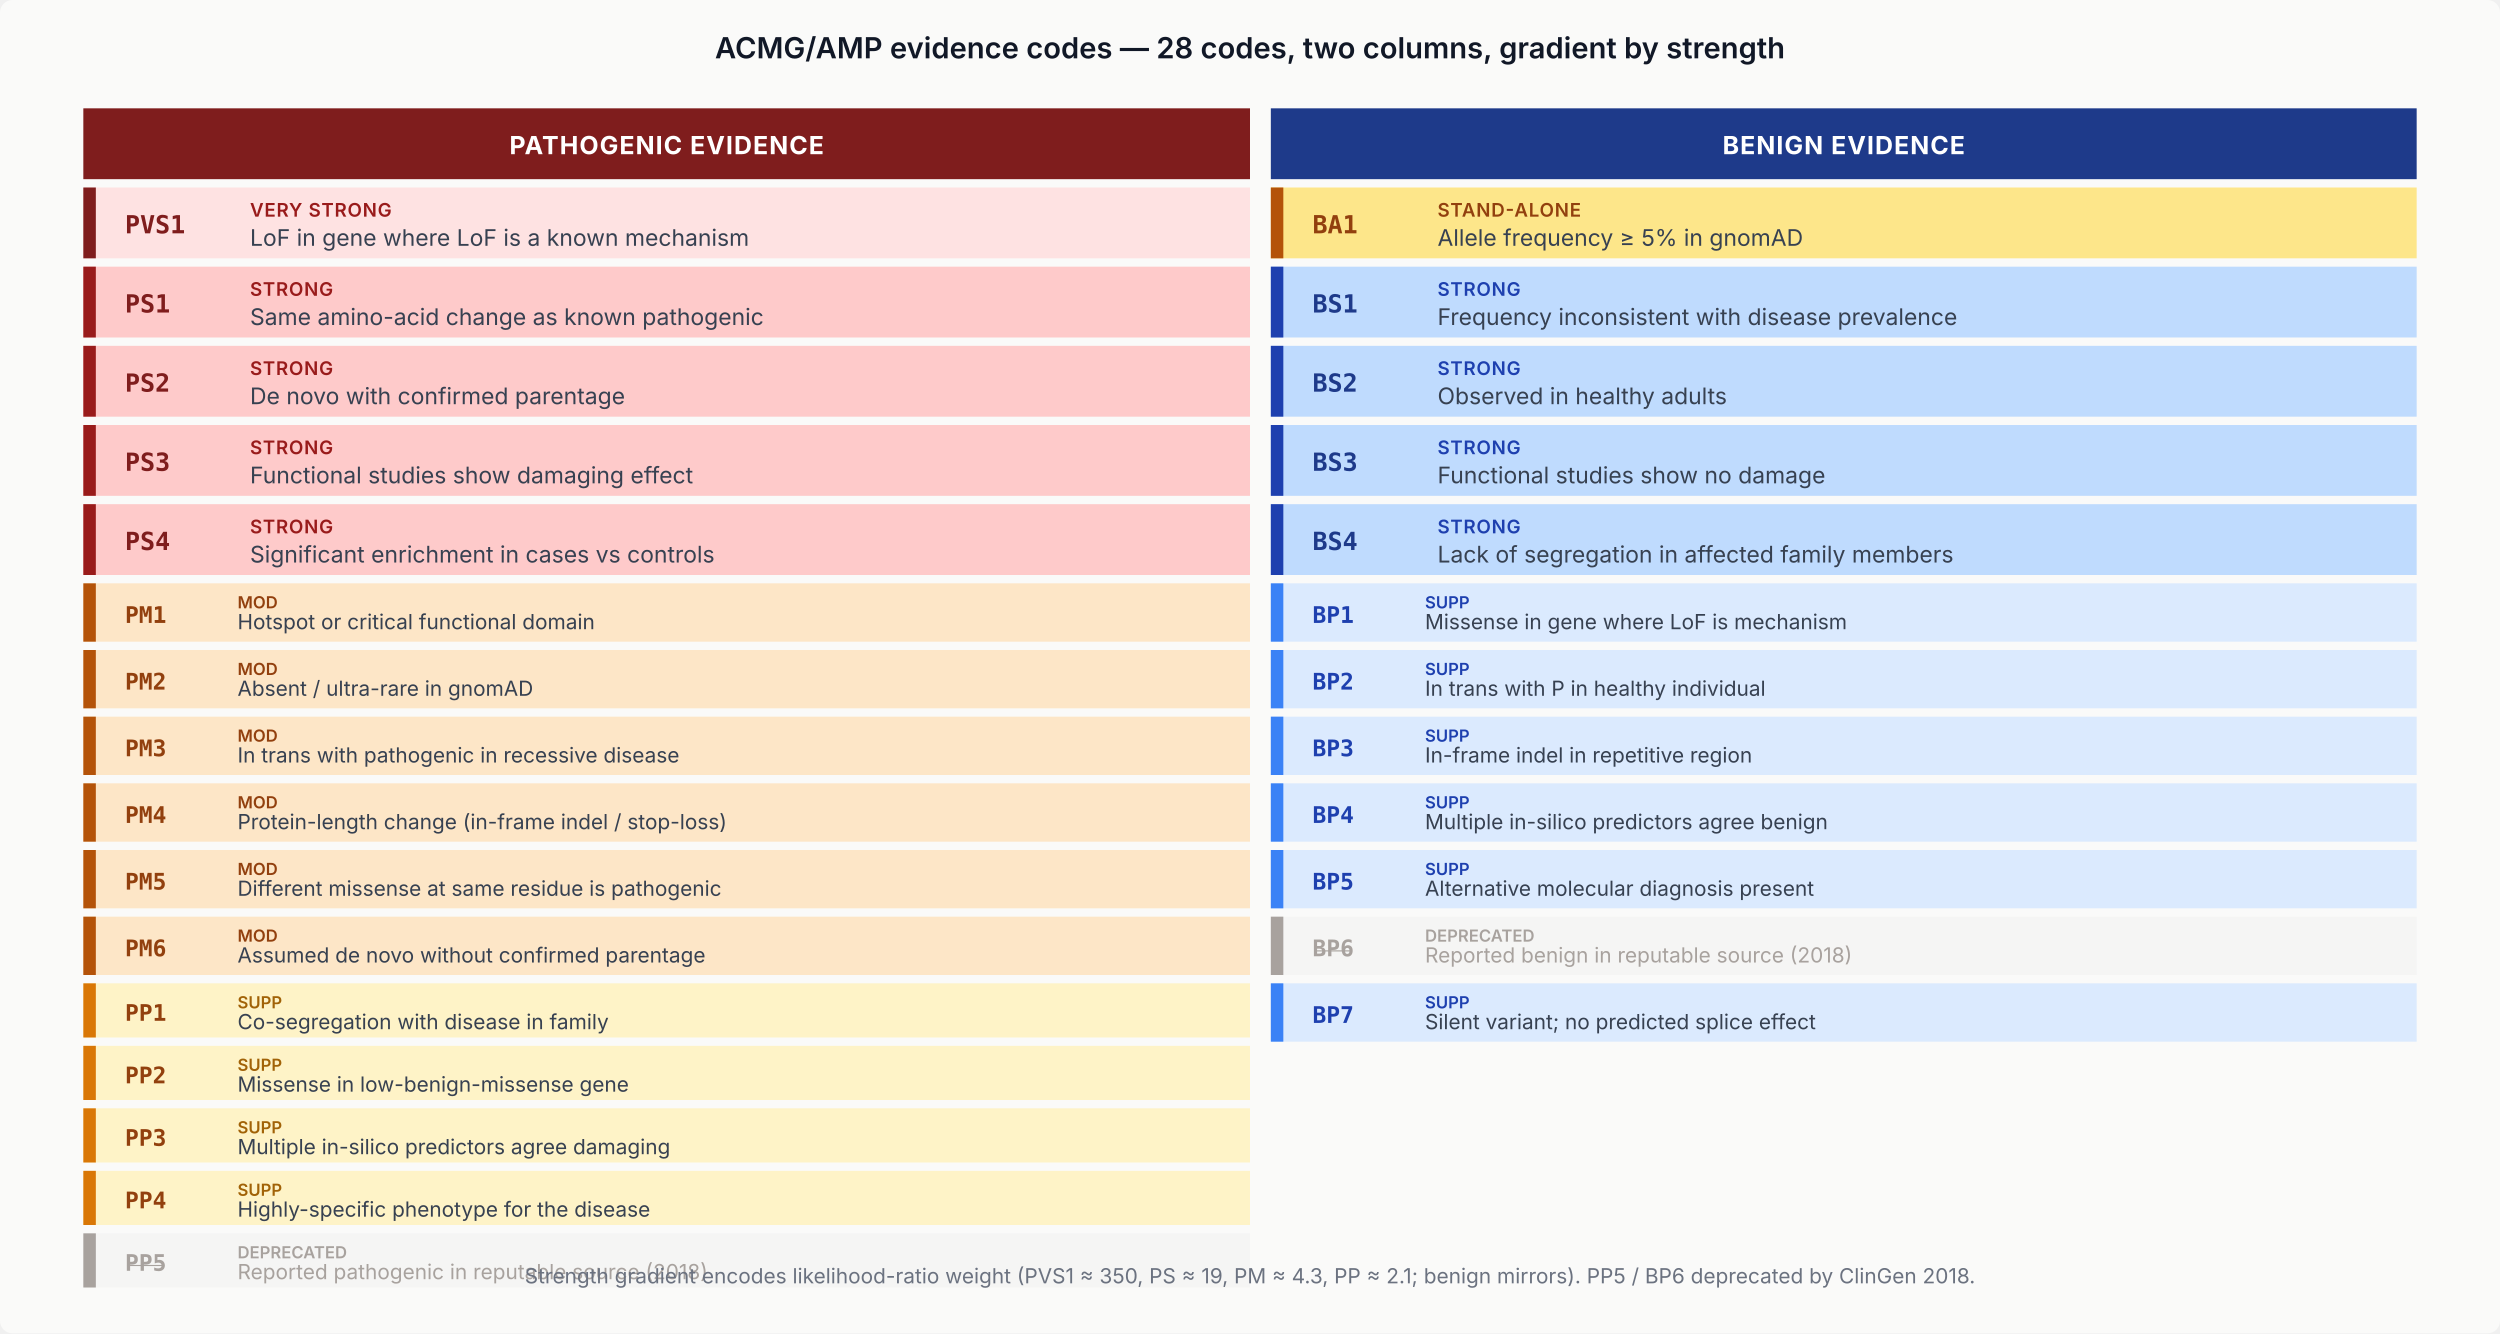
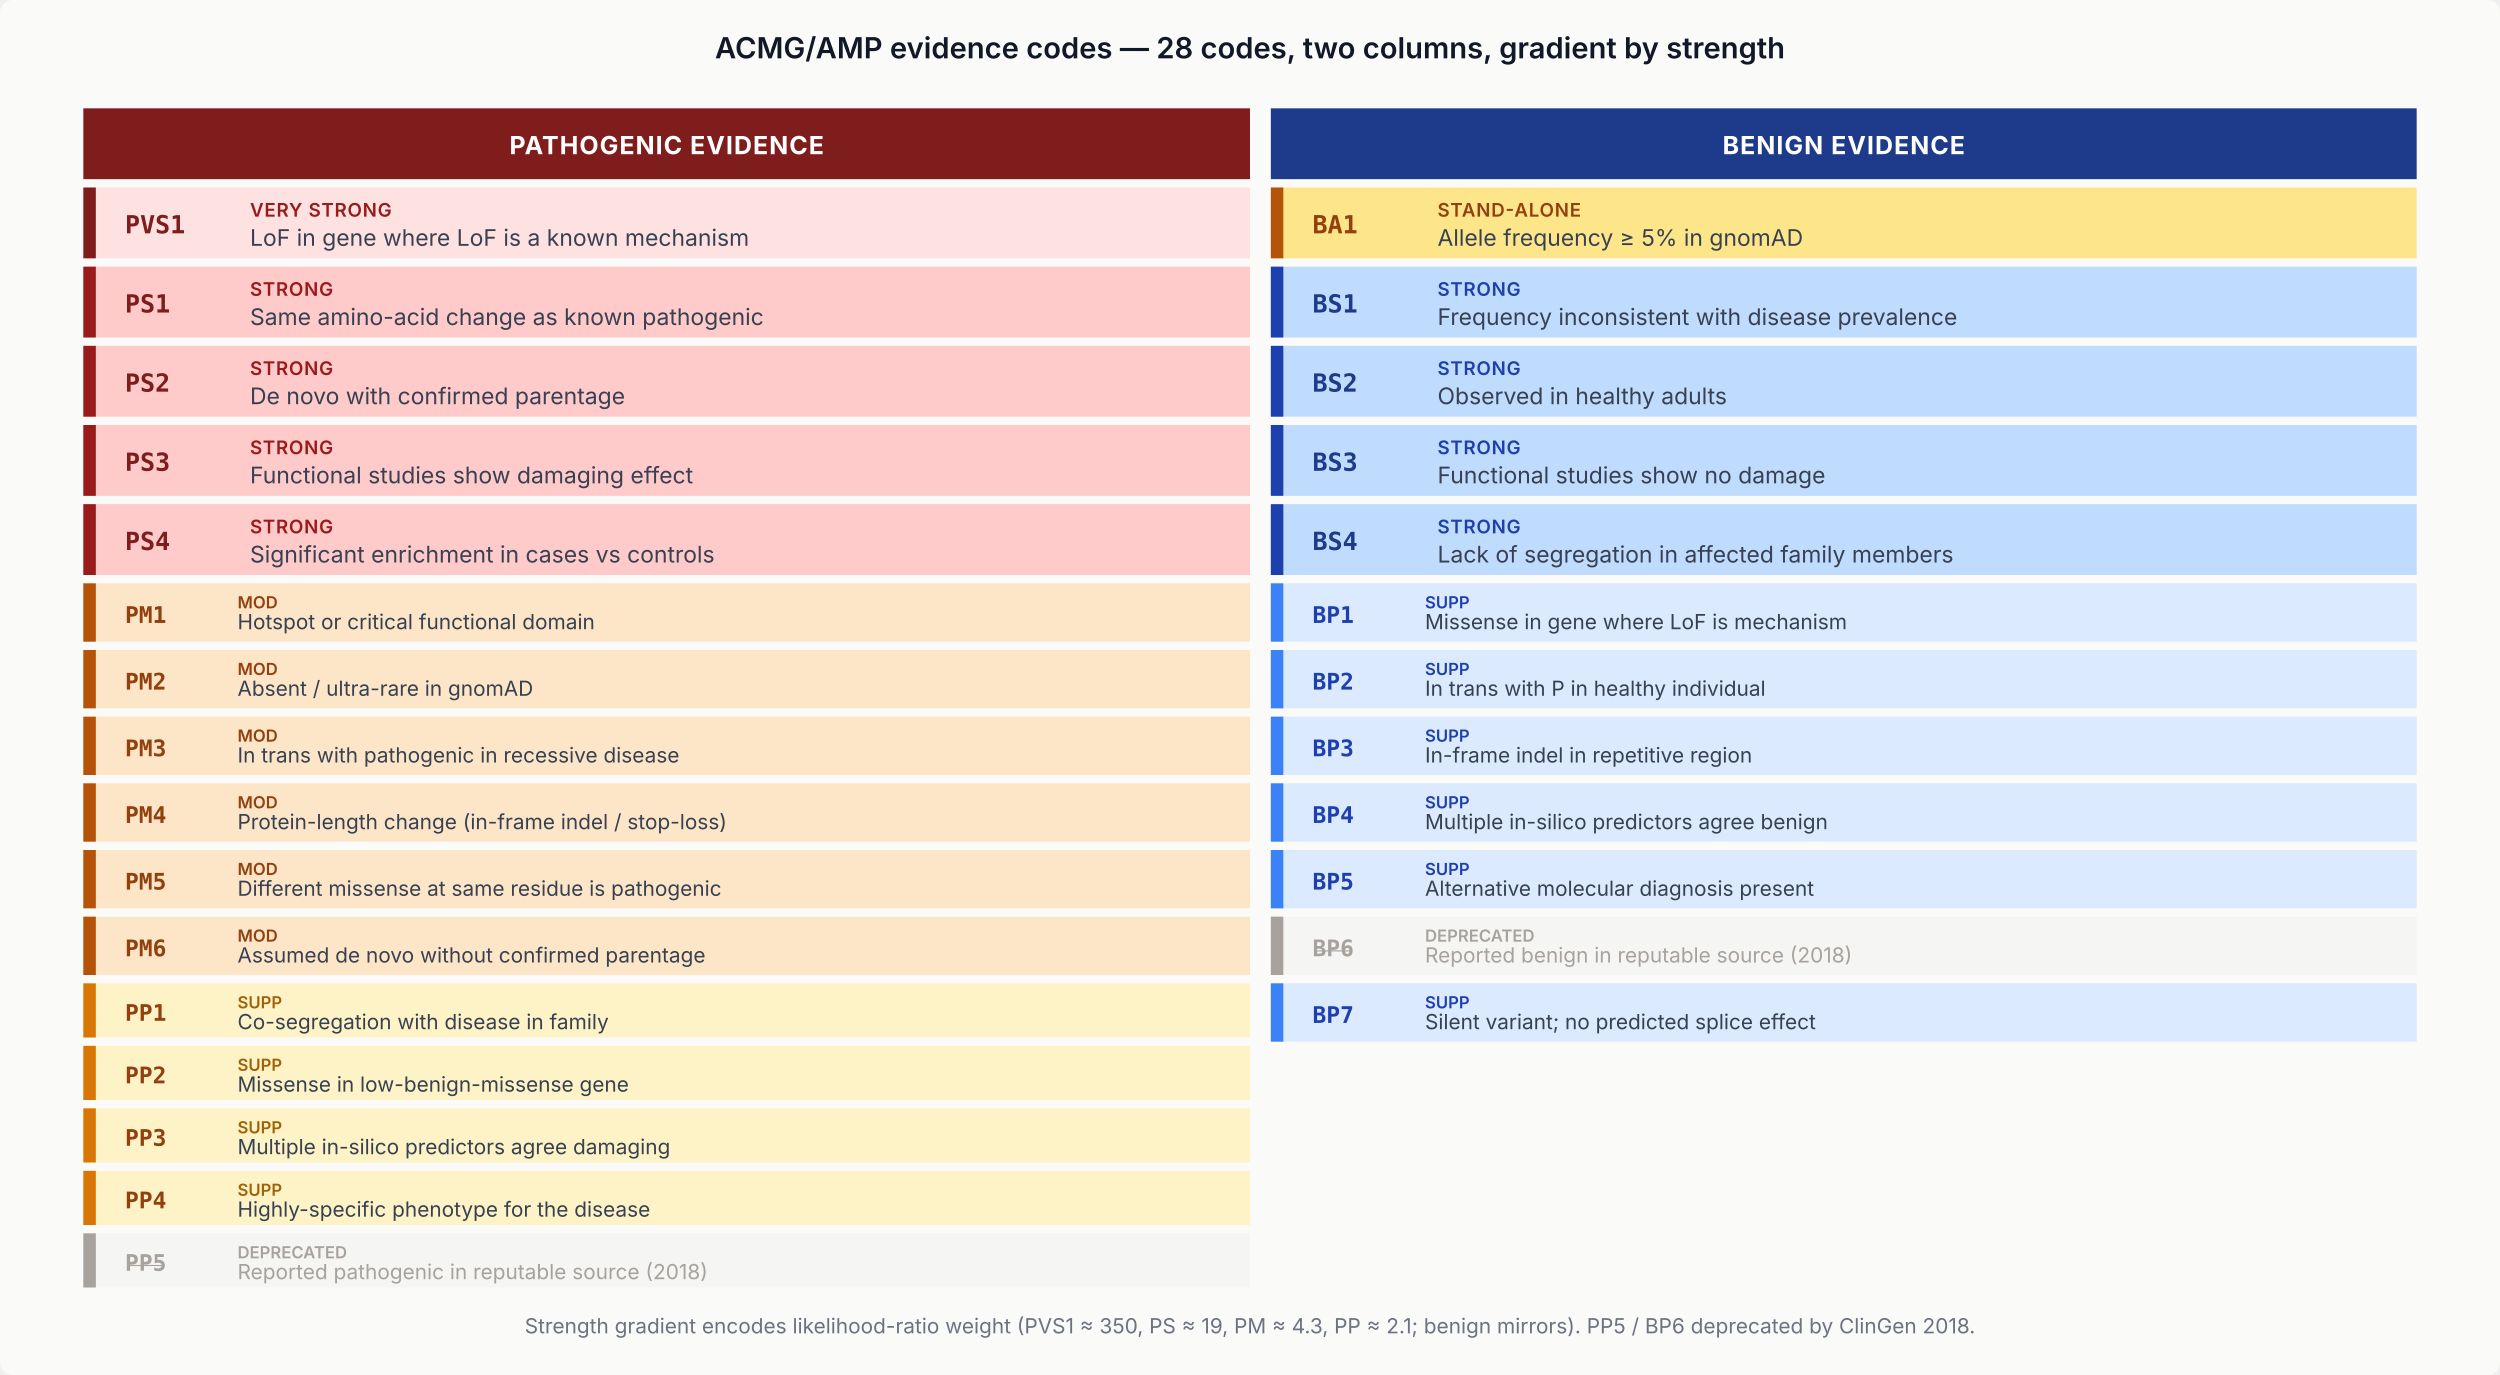
- <svg xmlns="http://www.w3.org/2000/svg" viewBox="0 0 1200 640" width="1200" height="640" font-family="Inter, sans-serif">
+ <svg xmlns="http://www.w3.org/2000/svg" viewBox="0 0 1200 660" width="1200" height="660" font-family="Inter, sans-serif">
  <defs>
    <style>text { font-family: Inter, sans-serif; } .mono { font-family: 'JetBrains Mono', monospace; }</style>
  </defs>
-   <rect width="1200" height="640" fill="#fafaf9" rx="6" />
+   <rect width="1200" height="660" fill="#fafaf9" rx="6" />
  <text x="600" y="28" text-anchor="middle" font-size="14" font-weight="600" fill="#111827">ACMG/AMP evidence codes — 28 codes, two columns, gradient by strength</text>
  <g transform="translate(40,52)">
    <rect width="560" height="34" fill="#7f1d1d" />
    <text x="280" y="22" text-anchor="middle" font-size="12" font-weight="700" fill="#fff" letter-spacing="0.04em">PATHOGENIC EVIDENCE</text>
  </g>
  <g transform="translate(610,52)">
    <rect width="550" height="34" fill="#1e3a8a" />
    <text x="275" y="22" text-anchor="middle" font-size="12" font-weight="700" fill="#fff" letter-spacing="0.04em">BENIGN EVIDENCE</text>
  </g>
  <g transform="translate(40,90)">
    <g>
      <rect width="560" height="34" fill="#fee2e2" />
      <rect width="6" height="34" fill="#7f1d1d" />
      <text x="20" y="22" font-size="12" font-weight="700" fill="#7f1d1d" class="mono">PVS1</text>
      <text x="80" y="14" font-size="9" font-weight="600" fill="#991b1b" letter-spacing="0.04em">VERY STRONG</text>
      <text x="80" y="28" font-size="11" fill="#374151">LoF in gene where LoF is a known mechanism</text>
    </g>
    <g transform="translate(0,38)">
      <rect width="560" height="34" fill="#fecaca" />
      <rect width="6" height="34" fill="#991b1b" />
      <text x="20" y="22" font-size="12" font-weight="700" fill="#7f1d1d" class="mono">PS1</text>
      <text x="80" y="14" font-size="9" font-weight="600" fill="#991b1b" letter-spacing="0.04em">STRONG</text>
      <text x="80" y="28" font-size="11" fill="#374151">Same amino-acid change as known pathogenic</text>
    </g>
    <g transform="translate(0,76)">
      <rect width="560" height="34" fill="#fecaca" />
      <rect width="6" height="34" fill="#991b1b" />
      <text x="20" y="22" font-size="12" font-weight="700" fill="#7f1d1d" class="mono">PS2</text>
      <text x="80" y="14" font-size="9" font-weight="600" fill="#991b1b" letter-spacing="0.04em">STRONG</text>
      <text x="80" y="28" font-size="11" fill="#374151">De novo with confirmed parentage</text>
    </g>
    <g transform="translate(0,114)">
      <rect width="560" height="34" fill="#fecaca" />
      <rect width="6" height="34" fill="#991b1b" />
      <text x="20" y="22" font-size="12" font-weight="700" fill="#7f1d1d" class="mono">PS3</text>
      <text x="80" y="14" font-size="9" font-weight="600" fill="#991b1b" letter-spacing="0.04em">STRONG</text>
      <text x="80" y="28" font-size="11" fill="#374151">Functional studies show damaging effect</text>
    </g>
    <g transform="translate(0,152)">
      <rect width="560" height="34" fill="#fecaca" />
      <rect width="6" height="34" fill="#991b1b" />
      <text x="20" y="22" font-size="12" font-weight="700" fill="#7f1d1d" class="mono">PS4</text>
      <text x="80" y="14" font-size="9" font-weight="600" fill="#991b1b" letter-spacing="0.04em">STRONG</text>
      <text x="80" y="28" font-size="11" fill="#374151">Significant enrichment in cases vs controls</text>
    </g>
    <g transform="translate(0,190)">
      <rect width="560" height="28" fill="#fde6c7" />
      <rect width="6" height="28" fill="#b45309" />
      <text x="20" y="19" font-size="11" font-weight="700" fill="#92400e" class="mono">PM1</text>
      <text x="74" y="12" font-size="8" font-weight="600" fill="#92400e">MOD</text>
      <text x="74" y="22" font-size="10" fill="#374151">Hotspot or critical functional domain</text>
    </g>
    <g transform="translate(0,222)">
      <rect width="560" height="28" fill="#fde6c7" />
      <rect width="6" height="28" fill="#b45309" />
      <text x="20" y="19" font-size="11" font-weight="700" fill="#92400e" class="mono">PM2</text>
      <text x="74" y="12" font-size="8" font-weight="600" fill="#92400e">MOD</text>
      <text x="74" y="22" font-size="10" fill="#374151">Absent / ultra-rare in gnomAD</text>
    </g>
    <g transform="translate(0,254)">
      <rect width="560" height="28" fill="#fde6c7" />
      <rect width="6" height="28" fill="#b45309" />
      <text x="20" y="19" font-size="11" font-weight="700" fill="#92400e" class="mono">PM3</text>
      <text x="74" y="12" font-size="8" font-weight="600" fill="#92400e">MOD</text>
      <text x="74" y="22" font-size="10" fill="#374151">In trans with pathogenic in recessive disease</text>
    </g>
    <g transform="translate(0,286)">
      <rect width="560" height="28" fill="#fde6c7" />
      <rect width="6" height="28" fill="#b45309" />
      <text x="20" y="19" font-size="11" font-weight="700" fill="#92400e" class="mono">PM4</text>
      <text x="74" y="12" font-size="8" font-weight="600" fill="#92400e">MOD</text>
      <text x="74" y="22" font-size="10" fill="#374151">Protein-length change (in-frame indel / stop-loss)</text>
    </g>
    <g transform="translate(0,318)">
      <rect width="560" height="28" fill="#fde6c7" />
      <rect width="6" height="28" fill="#b45309" />
      <text x="20" y="19" font-size="11" font-weight="700" fill="#92400e" class="mono">PM5</text>
      <text x="74" y="12" font-size="8" font-weight="600" fill="#92400e">MOD</text>
      <text x="74" y="22" font-size="10" fill="#374151">Different missense at same residue is pathogenic</text>
    </g>
    <g transform="translate(0,350)">
      <rect width="560" height="28" fill="#fde6c7" />
      <rect width="6" height="28" fill="#b45309" />
      <text x="20" y="19" font-size="11" font-weight="700" fill="#92400e" class="mono">PM6</text>
      <text x="74" y="12" font-size="8" font-weight="600" fill="#92400e">MOD</text>
      <text x="74" y="22" font-size="10" fill="#374151">Assumed de novo without confirmed parentage</text>
    </g>
    <g transform="translate(0,382)">
      <rect width="560" height="26" fill="#fef3c7" />
      <rect width="6" height="26" fill="#d97706" />
      <text x="20" y="18" font-size="11" font-weight="700" fill="#92400e" class="mono">PP1</text>
      <text x="74" y="12" font-size="8" font-weight="600" fill="#a16207">SUPP</text>
      <text x="74" y="22" font-size="10" fill="#374151">Co-segregation with disease in family</text>
    </g>
    <g transform="translate(0,412)">
      <rect width="560" height="26" fill="#fef3c7" />
      <rect width="6" height="26" fill="#d97706" />
      <text x="20" y="18" font-size="11" font-weight="700" fill="#92400e" class="mono">PP2</text>
      <text x="74" y="12" font-size="8" font-weight="600" fill="#a16207">SUPP</text>
      <text x="74" y="22" font-size="10" fill="#374151">Missense in low-benign-missense gene</text>
    </g>
    <g transform="translate(0,442)">
      <rect width="560" height="26" fill="#fef3c7" />
      <rect width="6" height="26" fill="#d97706" />
      <text x="20" y="18" font-size="11" font-weight="700" fill="#92400e" class="mono">PP3</text>
      <text x="74" y="12" font-size="8" font-weight="600" fill="#a16207">SUPP</text>
      <text x="74" y="22" font-size="10" fill="#374151">Multiple in-silico predictors agree damaging</text>
    </g>
    <g transform="translate(0,472)">
      <rect width="560" height="26" fill="#fef3c7" />
      <rect width="6" height="26" fill="#d97706" />
      <text x="20" y="18" font-size="11" font-weight="700" fill="#92400e" class="mono">PP4</text>
      <text x="74" y="12" font-size="8" font-weight="600" fill="#a16207">SUPP</text>
      <text x="74" y="22" font-size="10" fill="#374151">Highly-specific phenotype for the disease</text>
    </g>
    <g transform="translate(0,502)">
      <rect width="560" height="26" fill="#f5f5f4" />
      <rect width="6" height="26" fill="#a8a29e" />
      <text x="20" y="18" font-size="11" font-weight="600" fill="#a8a29e" text-decoration="line-through" class="mono">PP5</text>
      <text x="74" y="12" font-size="8" font-weight="600" fill="#a8a29e">DEPRECATED</text>
      <text x="74" y="22" font-size="10" fill="#a8a29e">Reported pathogenic in reputable source (2018)</text>
    </g>
  </g>
  <g transform="translate(610,90)">
    <g>
      <rect width="550" height="34" fill="#fde68a" />
      <rect width="6" height="34" fill="#b45309" />
      <text x="20" y="22" font-size="12" font-weight="700" fill="#92400e" class="mono">BA1</text>
      <text x="80" y="14" font-size="9" font-weight="600" fill="#92400e" letter-spacing="0.04em">STAND-ALONE</text>
      <text x="80" y="28" font-size="11" fill="#374151">Allele frequency ≥ 5% in gnomAD</text>
    </g>
    <g transform="translate(0,38)">
      <rect width="550" height="34" fill="#bfdbfe" />
      <rect width="6" height="34" fill="#1e40af" />
      <text x="20" y="22" font-size="12" font-weight="700" fill="#1e3a8a" class="mono">BS1</text>
      <text x="80" y="14" font-size="9" font-weight="600" fill="#1e40af" letter-spacing="0.04em">STRONG</text>
      <text x="80" y="28" font-size="11" fill="#374151">Frequency inconsistent with disease prevalence</text>
    </g>
    <g transform="translate(0,76)">
      <rect width="550" height="34" fill="#bfdbfe" />
      <rect width="6" height="34" fill="#1e40af" />
      <text x="20" y="22" font-size="12" font-weight="700" fill="#1e3a8a" class="mono">BS2</text>
      <text x="80" y="14" font-size="9" font-weight="600" fill="#1e40af" letter-spacing="0.04em">STRONG</text>
      <text x="80" y="28" font-size="11" fill="#374151">Observed in healthy adults</text>
    </g>
    <g transform="translate(0,114)">
      <rect width="550" height="34" fill="#bfdbfe" />
      <rect width="6" height="34" fill="#1e40af" />
      <text x="20" y="22" font-size="12" font-weight="700" fill="#1e3a8a" class="mono">BS3</text>
      <text x="80" y="14" font-size="9" font-weight="600" fill="#1e40af" letter-spacing="0.04em">STRONG</text>
      <text x="80" y="28" font-size="11" fill="#374151">Functional studies show no damage</text>
    </g>
    <g transform="translate(0,152)">
      <rect width="550" height="34" fill="#bfdbfe" />
      <rect width="6" height="34" fill="#1e40af" />
      <text x="20" y="22" font-size="12" font-weight="700" fill="#1e3a8a" class="mono">BS4</text>
      <text x="80" y="14" font-size="9" font-weight="600" fill="#1e40af" letter-spacing="0.04em">STRONG</text>
      <text x="80" y="28" font-size="11" fill="#374151">Lack of segregation in affected family members</text>
    </g>
    <g transform="translate(0,190)">
      <rect width="550" height="28" fill="#dbeafe" />
      <rect width="6" height="28" fill="#3b82f6" />
      <text x="20" y="19" font-size="11" font-weight="700" fill="#1e40af" class="mono">BP1</text>
      <text x="74" y="12" font-size="8" font-weight="600" fill="#1e40af">SUPP</text>
      <text x="74" y="22" font-size="10" fill="#374151">Missense in gene where LoF is mechanism</text>
    </g>
    <g transform="translate(0,222)">
      <rect width="550" height="28" fill="#dbeafe" />
      <rect width="6" height="28" fill="#3b82f6" />
      <text x="20" y="19" font-size="11" font-weight="700" fill="#1e40af" class="mono">BP2</text>
      <text x="74" y="12" font-size="8" font-weight="600" fill="#1e40af">SUPP</text>
      <text x="74" y="22" font-size="10" fill="#374151">In trans with P in healthy individual</text>
    </g>
    <g transform="translate(0,254)">
      <rect width="550" height="28" fill="#dbeafe" />
      <rect width="6" height="28" fill="#3b82f6" />
      <text x="20" y="19" font-size="11" font-weight="700" fill="#1e40af" class="mono">BP3</text>
      <text x="74" y="12" font-size="8" font-weight="600" fill="#1e40af">SUPP</text>
      <text x="74" y="22" font-size="10" fill="#374151">In-frame indel in repetitive region</text>
    </g>
    <g transform="translate(0,286)">
      <rect width="550" height="28" fill="#dbeafe" />
      <rect width="6" height="28" fill="#3b82f6" />
      <text x="20" y="19" font-size="11" font-weight="700" fill="#1e40af" class="mono">BP4</text>
      <text x="74" y="12" font-size="8" font-weight="600" fill="#1e40af">SUPP</text>
      <text x="74" y="22" font-size="10" fill="#374151">Multiple in-silico predictors agree benign</text>
    </g>
    <g transform="translate(0,318)">
      <rect width="550" height="28" fill="#dbeafe" />
      <rect width="6" height="28" fill="#3b82f6" />
      <text x="20" y="19" font-size="11" font-weight="700" fill="#1e40af" class="mono">BP5</text>
      <text x="74" y="12" font-size="8" font-weight="600" fill="#1e40af">SUPP</text>
      <text x="74" y="22" font-size="10" fill="#374151">Alternative molecular diagnosis present</text>
    </g>
    <g transform="translate(0,350)">
      <rect width="550" height="28" fill="#f5f5f4" />
      <rect width="6" height="28" fill="#a8a29e" />
      <text x="20" y="19" font-size="11" font-weight="600" fill="#a8a29e" text-decoration="line-through" class="mono">BP6</text>
      <text x="74" y="12" font-size="8" font-weight="600" fill="#a8a29e">DEPRECATED</text>
      <text x="74" y="22" font-size="10" fill="#a8a29e">Reported benign in reputable source (2018)</text>
    </g>
    <g transform="translate(0,382)">
      <rect width="550" height="28" fill="#dbeafe" />
      <rect width="6" height="28" fill="#3b82f6" />
      <text x="20" y="19" font-size="11" font-weight="700" fill="#1e40af" class="mono">BP7</text>
      <text x="74" y="12" font-size="8" font-weight="600" fill="#1e40af">SUPP</text>
      <text x="74" y="22" font-size="10" fill="#374151">Silent variant; no predicted splice effect</text>
    </g>
  </g>
-   <text x="600" y="616" text-anchor="middle" font-size="10" fill="#6b7280">Strength gradient encodes likelihood-ratio weight (PVS1 ≈ 350, PS ≈ 19, PM ≈ 4.3, PP ≈ 2.1; benign mirrors). PP5 / BP6 deprecated by ClinGen 2018.</text>
+   <text x="600" y="640" text-anchor="middle" font-size="10" fill="#6b7280">Strength gradient encodes likelihood-ratio weight (PVS1 ≈ 350, PS ≈ 19, PM ≈ 4.3, PP ≈ 2.1; benign mirrors). PP5 / BP6 deprecated by ClinGen 2018.</text>
</svg>
